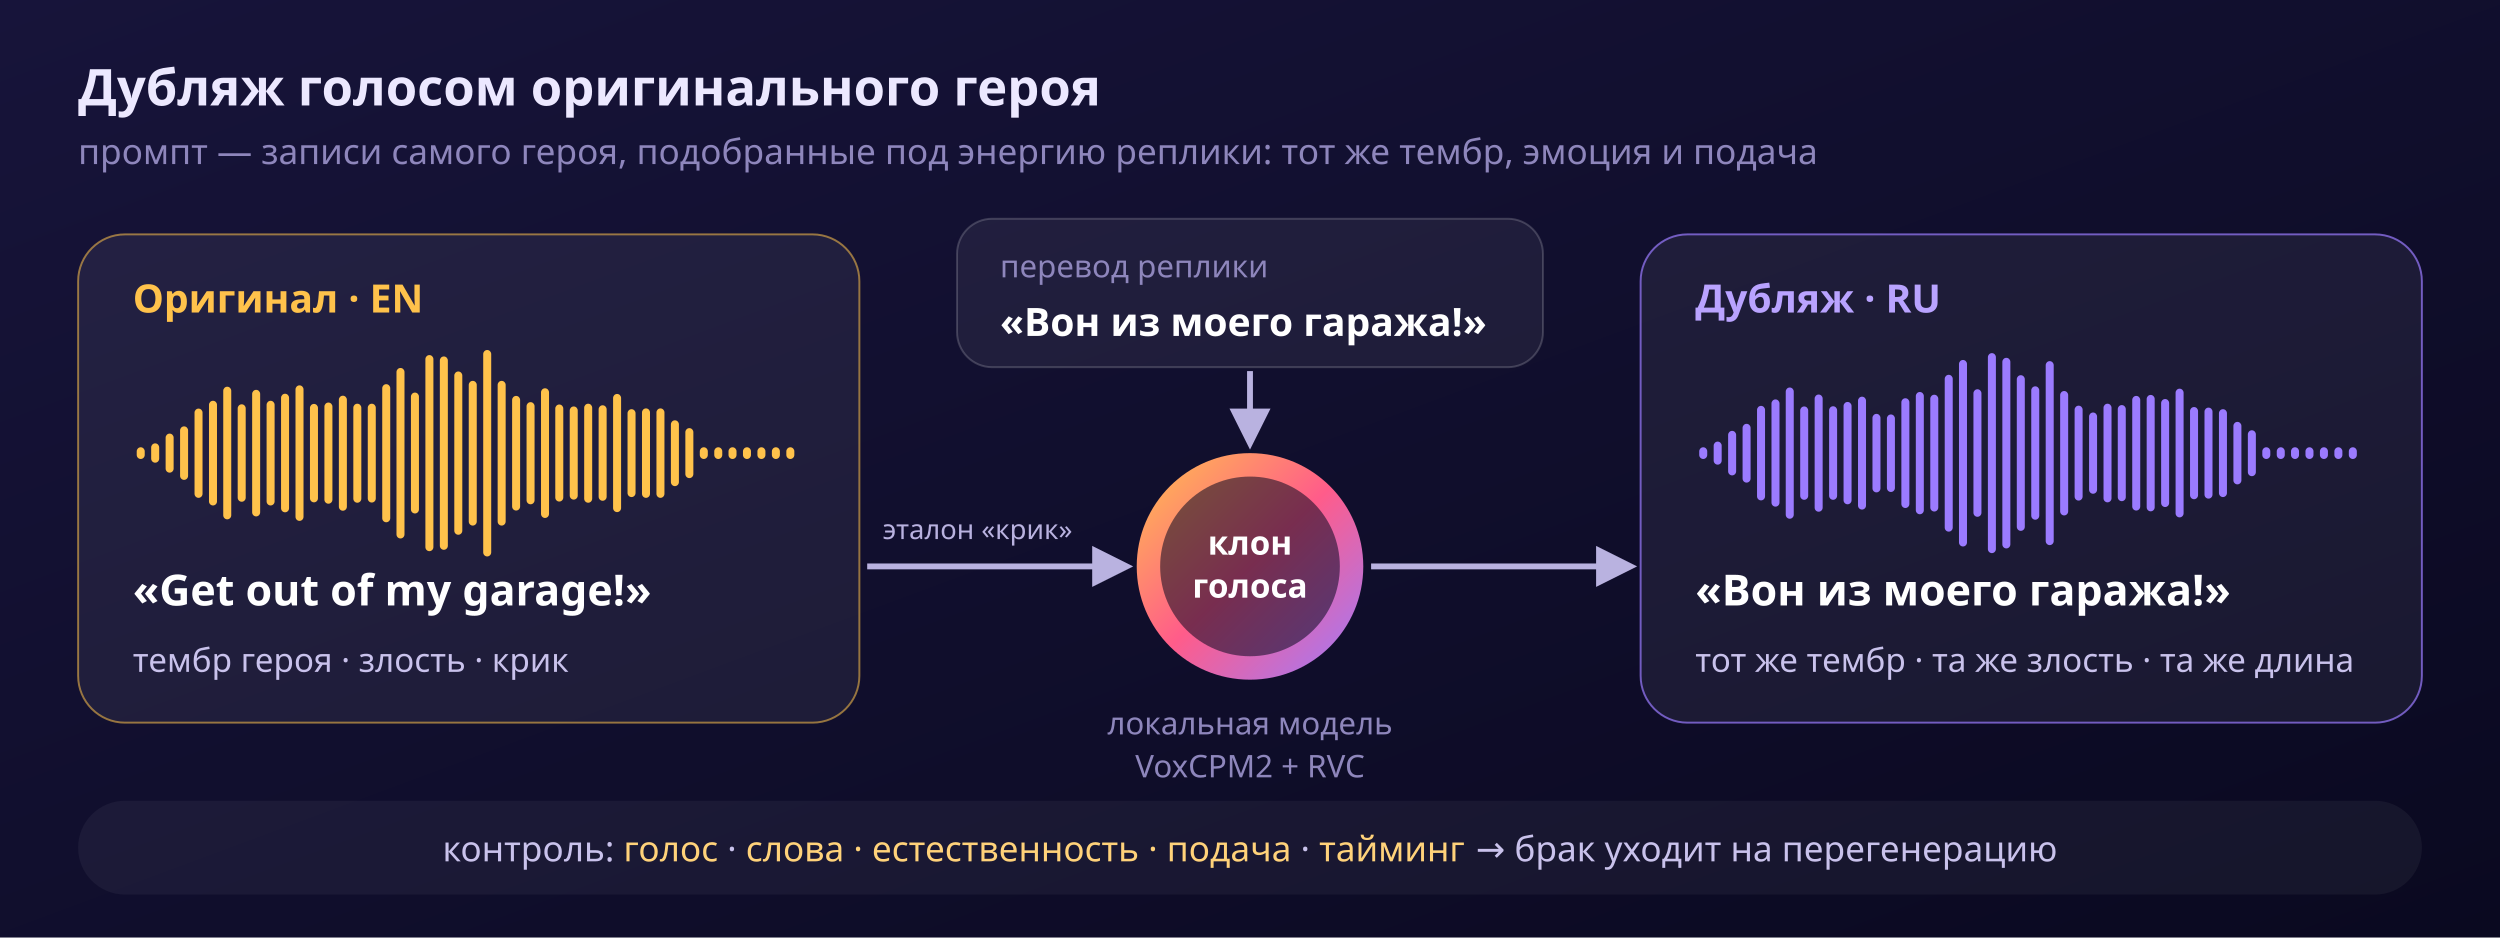
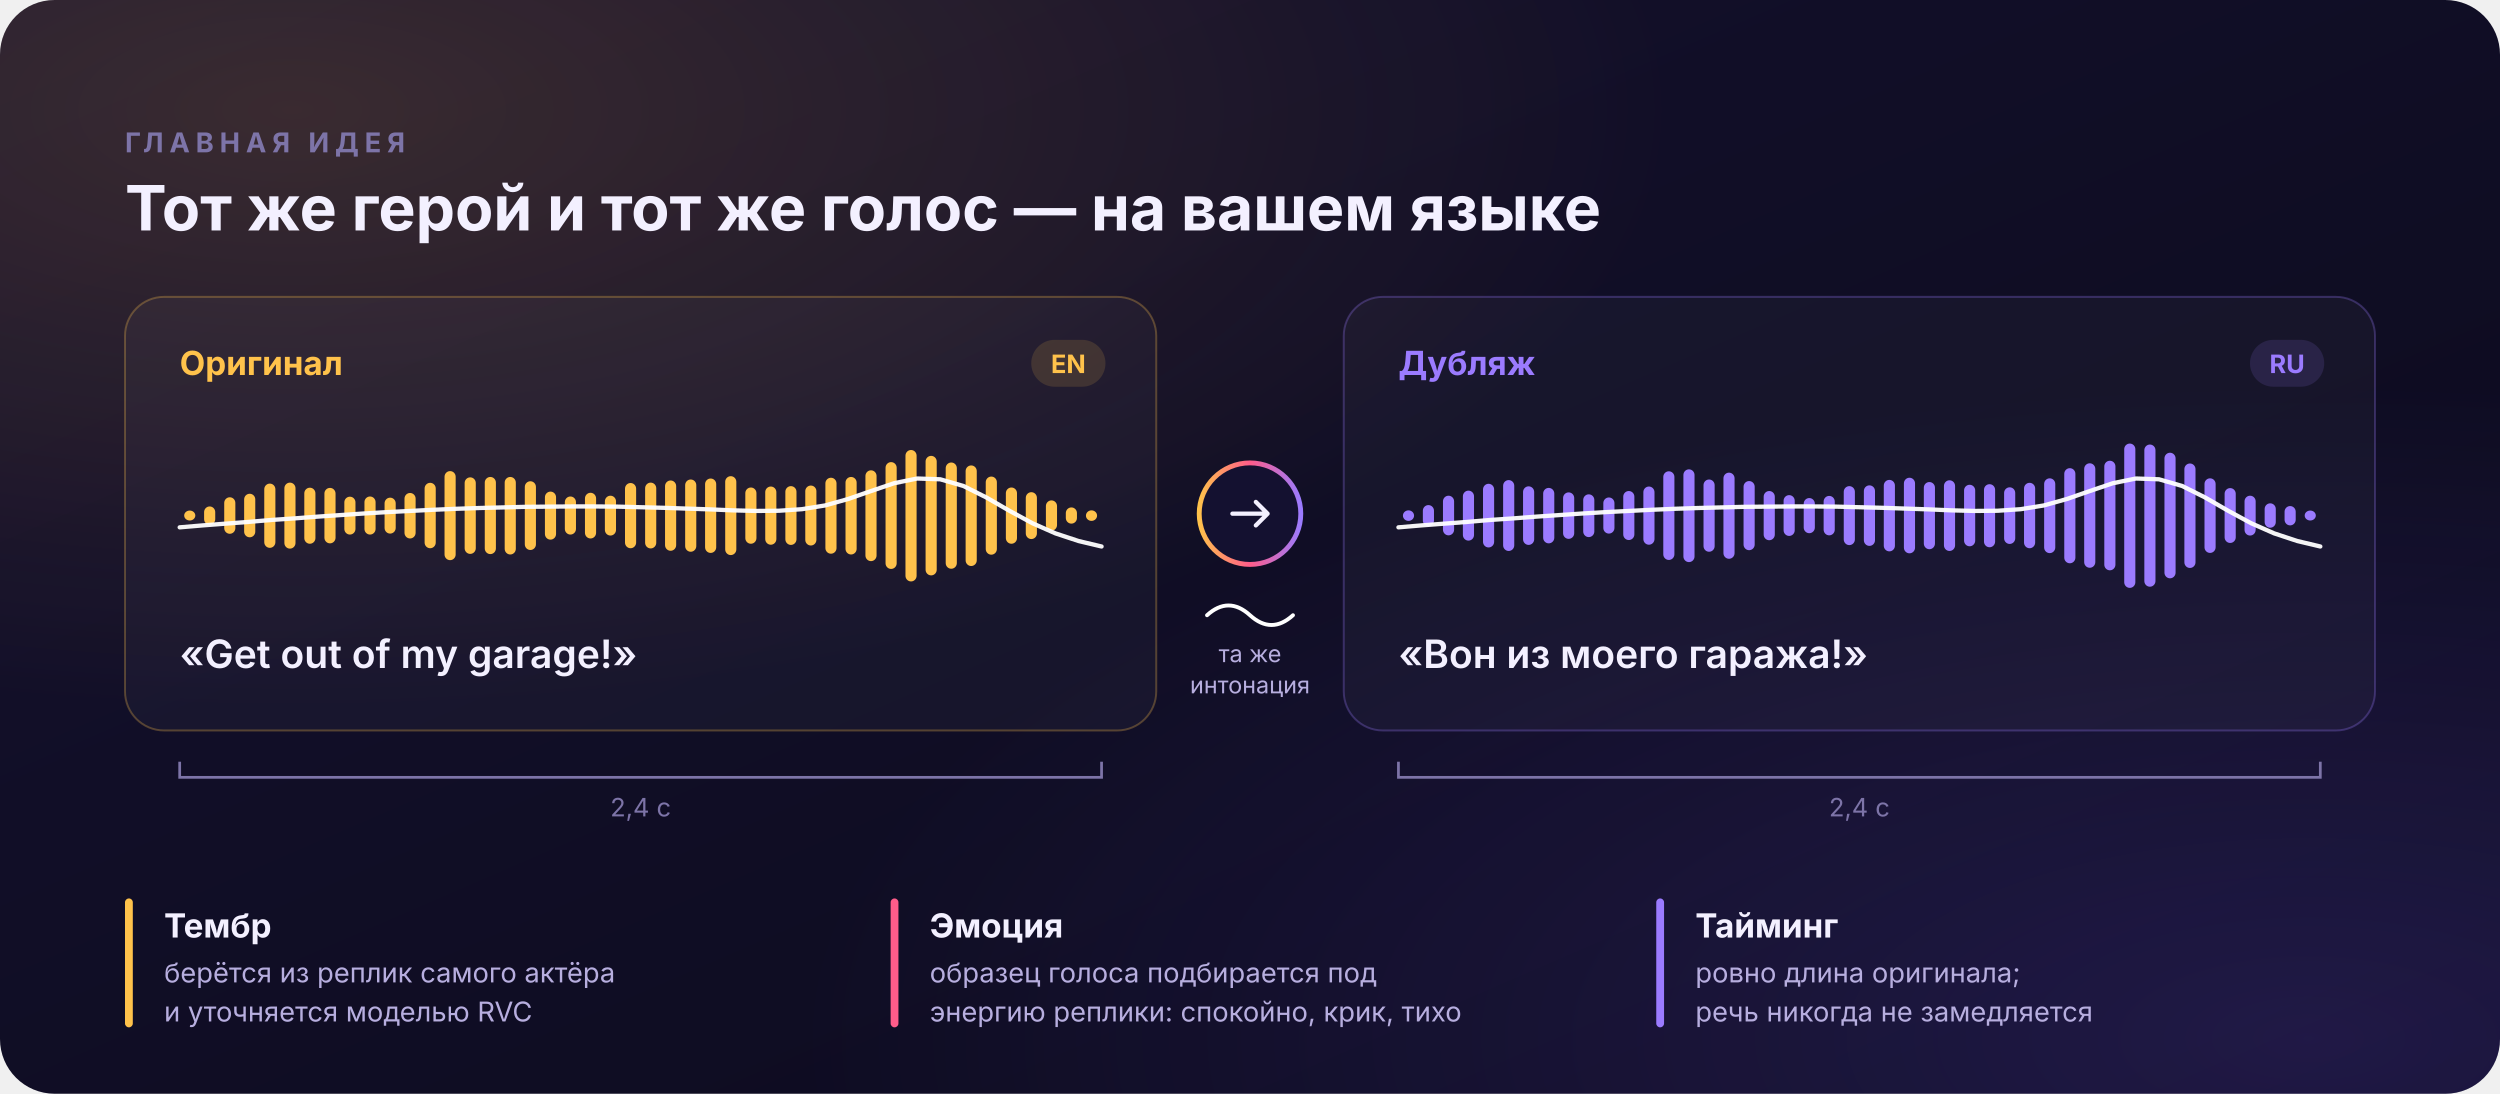
- <svg xmlns="http://www.w3.org/2000/svg" viewBox="0 0 1280 480" width="1280" height="480" role="img" aria-labelledby="t">
+ <svg xmlns="http://www.w3.org/2000/svg" viewBox="0 0 1280 560" width="1280" height="560" role="img" aria-labelledby="t">
  <defs>
    <linearGradient id="bg" x1="0" y1="0" x2="1" y2="1">
-       <stop offset="0" stop-color="#17143A" />
-       <stop offset="1" stop-color="#0A0920" />
+       <stop offset="0" stop-color="#15112E" />
+       <stop offset="1" stop-color="#0B0A1C" />
    </linearGradient>
-     <linearGradient id="core" x1="0" y1="0" x2="1" y2="1">
+     <radialGradient id="glowA" cx="0.12" cy="0.1" r="0.55">
+       <stop offset="0" stop-color="#FFB547" stop-opacity="0.16" />
+       <stop offset="1" stop-color="#FFB547" stop-opacity="0" />
+     </radialGradient>
+     <radialGradient id="glowB" cx="0.92" cy="0.95" r="0.6">
+       <stop offset="0" stop-color="#7C5CFF" stop-opacity="0.18" />
+       <stop offset="1" stop-color="#7C5CFF" stop-opacity="0" />
+     </radialGradient>
+     <linearGradient id="track" x1="0" y1="0" x2="1" y2="0">
      <stop offset="0" stop-color="#FFC24B" />
      <stop offset="0.5" stop-color="#FF5C8A" />
      <stop offset="1" stop-color="#9B7BFF" />
    </linearGradient>
-     <marker id="arrow" viewBox="0 0 10 10" refX="8" refY="5" markerWidth="7" markerHeight="7" orient="auto">
-       <path d="M0 0 L10 5 L0 10 z" fill="#B9B2E0" />
-     </marker>
  </defs>
-   <rect width="1280" height="480" fill="url(#bg)" />
-   <g font-family="Segoe UI, sans-serif">
-     <text x="40" y="54" font-size="26" font-weight="700" fill="#ECE8FF">Дубляж голосом оригинального героя</text>
-     <text x="40" y="84" font-size="18" fill="#8E86BC">промпт — записи самого героя, подобранные под энергию реплики: тот же тембр, эмоция и подача</text>
-     <rect x="40" y="120" width="400" height="250" rx="24" fill="#FFFFFF" fill-opacity="0.06" stroke="#FFC24B" stroke-opacity="0.55" />
-     <text x="68" y="160" font-size="20" font-weight="700" fill="#FFC24B">Оригинал · EN</text>
-     <rect x="70.0" y="229.0" width="4.1" height="6.0" rx="2.1" fill="#FFC24B" />
-     <rect x="77.4" y="227.0" width="4.1" height="9.9" rx="2.1" fill="#FFC24B" />
-     <rect x="84.8" y="222.0" width="4.1" height="20.0" rx="2.1" fill="#FFC24B" />
-     <rect x="92.2" y="218.3" width="4.1" height="27.4" rx="2.1" fill="#FFC24B" />
-     <rect x="99.6" y="209.2" width="4.1" height="45.7" rx="2.1" fill="#FFC24B" />
-     <rect x="107.0" y="205.2" width="4.1" height="53.6" rx="2.1" fill="#FFC24B" />
-     <rect x="114.3" y="198.0" width="4.1" height="67.9" rx="2.1" fill="#FFC24B" />
-     <rect x="121.7" y="207.0" width="4.1" height="49.9" rx="2.1" fill="#FFC24B" />
-     <rect x="129.1" y="199.6" width="4.1" height="64.8" rx="2.1" fill="#FFC24B" />
-     <rect x="136.5" y="205.2" width="4.1" height="53.6" rx="2.1" fill="#FFC24B" />
-     <rect x="143.9" y="201.6" width="4.1" height="60.7" rx="2.1" fill="#FFC24B" />
-     <rect x="151.3" y="197.3" width="4.1" height="69.4" rx="2.1" fill="#FFC24B" />
-     <rect x="158.7" y="206.8" width="4.1" height="50.4" rx="2.1" fill="#FFC24B" />
-     <rect x="166.1" y="206.1" width="4.1" height="51.8" rx="2.1" fill="#FFC24B" />
-     <rect x="173.5" y="202.6" width="4.1" height="58.9" rx="2.1" fill="#FFC24B" />
-     <rect x="180.9" y="206.7" width="4.1" height="50.7" rx="2.1" fill="#FFC24B" />
-     <rect x="188.3" y="206.7" width="4.1" height="50.6" rx="2.1" fill="#FFC24B" />
-     <rect x="195.7" y="196.7" width="4.1" height="70.7" rx="2.1" fill="#FFC24B" />
-     <rect x="203.0" y="188.4" width="4.1" height="87.3" rx="2.1" fill="#FFC24B" />
-     <rect x="210.4" y="201.0" width="4.1" height="61.9" rx="2.1" fill="#FFC24B" />
-     <rect x="217.8" y="181.8" width="4.1" height="100.4" rx="2.1" fill="#FFC24B" />
-     <rect x="225.2" y="182.5" width="4.1" height="99.0" rx="2.1" fill="#FFC24B" />
-     <rect x="232.6" y="190.2" width="4.1" height="83.6" rx="2.1" fill="#FFC24B" />
-     <rect x="240.0" y="195.0" width="4.1" height="74.1" rx="2.1" fill="#FFC24B" />
-     <rect x="247.4" y="179.2" width="4.1" height="105.7" rx="2.1" fill="#FFC24B" />
-     <rect x="254.8" y="195.0" width="4.1" height="74.1" rx="2.1" fill="#FFC24B" />
-     <rect x="262.2" y="202.7" width="4.1" height="58.7" rx="2.1" fill="#FFC24B" />
-     <rect x="269.6" y="205.9" width="4.1" height="52.3" rx="2.1" fill="#FFC24B" />
-     <rect x="277.0" y="198.8" width="4.1" height="66.4" rx="2.1" fill="#FFC24B" />
-     <rect x="284.3" y="207.1" width="4.1" height="49.7" rx="2.1" fill="#FFC24B" />
-     <rect x="291.7" y="208.1" width="4.1" height="47.7" rx="2.1" fill="#FFC24B" />
-     <rect x="299.1" y="206.7" width="4.1" height="50.7" rx="2.1" fill="#FFC24B" />
-     <rect x="306.5" y="207.5" width="4.1" height="48.9" rx="2.1" fill="#FFC24B" />
-     <rect x="313.9" y="201.7" width="4.1" height="60.5" rx="2.1" fill="#FFC24B" />
-     <rect x="321.3" y="209.5" width="4.1" height="45.0" rx="2.1" fill="#FFC24B" />
-     <rect x="328.7" y="209.1" width="4.1" height="45.8" rx="2.1" fill="#FFC24B" />
-     <rect x="336.1" y="209.1" width="4.1" height="45.8" rx="2.1" fill="#FFC24B" />
-     <rect x="343.5" y="215.2" width="4.1" height="33.7" rx="2.1" fill="#FFC24B" />
-     <rect x="350.9" y="219.2" width="4.1" height="25.6" rx="2.1" fill="#FFC24B" />
-     <rect x="358.3" y="229.0" width="4.1" height="6.0" rx="2.1" fill="#FFC24B" />
-     <rect x="365.7" y="229.0" width="4.1" height="6.0" rx="2.1" fill="#FFC24B" />
-     <rect x="373.0" y="229.0" width="4.1" height="6.0" rx="2.1" fill="#FFC24B" />
-     <rect x="380.4" y="229.0" width="4.1" height="6.0" rx="2.1" fill="#FFC24B" />
-     <rect x="387.8" y="229.0" width="4.1" height="6.0" rx="2.1" fill="#FFC24B" />
-     <rect x="395.2" y="229.0" width="4.1" height="6.0" rx="2.1" fill="#FFC24B" />
-     <rect x="402.6" y="229.0" width="4.1" height="6.0" rx="2.1" fill="#FFC24B" />
-     <text x="68" y="310" font-size="22" font-weight="600" fill="#FFFFFF">«Get out of my garage!»</text>
-     <text x="68" y="344" font-size="17" fill="#C9C2EC">тембр героя · злость · крик</text>
-     <rect x="490" y="112" width="300" height="76" rx="18" fill="#FFFFFF" fill-opacity="0.06" stroke="#FFFFFF" stroke-opacity="0.18" />
-     <text x="512" y="142" font-size="16" fill="#8E86BC">перевод реплики</text>
-     <text x="512" y="172" font-size="20" font-weight="600" fill="#FFFFFF">«Вон из моего гаража!»</text>
-     <path d="M640 190 V226" stroke="#B9B2E0" stroke-width="3" fill="none" marker-end="url(#arrow)" />
-     <circle cx="640" cy="290" r="58" fill="url(#core)" />
-     <circle cx="640" cy="290" r="46" fill="#0A0920" fill-opacity="0.55" />
-     <text x="640" y="284" font-size="17" font-weight="700" fill="#FFFFFF" text-anchor="middle">клон</text>
-     <text x="640" y="306" font-size="17" font-weight="700" fill="#FFFFFF" text-anchor="middle">голоса</text>
-     <text x="640" y="376" font-size="16" fill="#8E86BC" text-anchor="middle">локальная модель</text>
-     <text x="640" y="398" font-size="16" fill="#8E86BC" text-anchor="middle">VoxCPM2 + RVC</text>
-     <path d="M444 290 H576" stroke="#B9B2E0" stroke-width="3" fill="none" marker-end="url(#arrow)" />
-     <text x="452" y="276" font-size="14" fill="#B9B2E0">эталон «крик»</text>
-     <path d="M702 290 H834" stroke="#B9B2E0" stroke-width="3" fill="none" marker-end="url(#arrow)" />
-     <rect x="840" y="120" width="400" height="250" rx="24" fill="#FFFFFF" fill-opacity="0.06" stroke="#9B7BFF" stroke-opacity="0.7" />
-     <text x="868" y="160" font-size="20" font-weight="700" fill="#B9A3FF">Дубляж · RU</text>
-     <rect x="870.0" y="229.0" width="4.1" height="6.0" rx="2.1" fill="#9B7BFF" />
-     <rect x="877.4" y="226.1" width="4.1" height="11.8" rx="2.1" fill="#9B7BFF" />
-     <rect x="884.8" y="220.6" width="4.1" height="22.8" rx="2.1" fill="#9B7BFF" />
-     <rect x="892.2" y="217.0" width="4.1" height="30.1" rx="2.1" fill="#9B7BFF" />
-     <rect x="899.6" y="207.8" width="4.1" height="48.4" rx="2.1" fill="#9B7BFF" />
-     <rect x="907.0" y="204.5" width="4.1" height="54.9" rx="2.1" fill="#9B7BFF" />
-     <rect x="914.3" y="198.4" width="4.1" height="67.2" rx="2.1" fill="#9B7BFF" />
-     <rect x="921.7" y="208.1" width="4.1" height="47.8" rx="2.1" fill="#9B7BFF" />
-     <rect x="929.1" y="202.0" width="4.1" height="60.0" rx="2.1" fill="#9B7BFF" />
-     <rect x="936.5" y="208.0" width="4.1" height="47.9" rx="2.1" fill="#9B7BFF" />
-     <rect x="943.9" y="205.8" width="4.1" height="52.4" rx="2.1" fill="#9B7BFF" />
-     <rect x="951.3" y="203.1" width="4.1" height="57.8" rx="2.1" fill="#9B7BFF" />
-     <rect x="958.7" y="211.9" width="4.1" height="40.2" rx="2.1" fill="#9B7BFF" />
-     <rect x="966.1" y="212.2" width="4.1" height="39.7" rx="2.1" fill="#9B7BFF" />
-     <rect x="973.5" y="203.9" width="4.1" height="56.2" rx="2.1" fill="#9B7BFF" />
-     <rect x="980.9" y="200.7" width="4.1" height="62.6" rx="2.1" fill="#9B7BFF" />
-     <rect x="988.3" y="202.1" width="4.1" height="59.8" rx="2.1" fill="#9B7BFF" />
-     <rect x="995.7" y="191.9" width="4.1" height="80.3" rx="2.1" fill="#9B7BFF" />
-     <rect x="1003.0" y="184.3" width="4.1" height="95.5" rx="2.1" fill="#9B7BFF" />
-     <rect x="1010.4" y="199.3" width="4.1" height="65.3" rx="2.1" fill="#9B7BFF" />
-     <rect x="1017.8" y="180.8" width="4.1" height="102.4" rx="2.1" fill="#9B7BFF" />
-     <rect x="1025.2" y="183.2" width="4.1" height="97.6" rx="2.1" fill="#9B7BFF" />
-     <rect x="1032.6" y="192.1" width="4.1" height="79.7" rx="2.1" fill="#9B7BFF" />
-     <rect x="1040.0" y="197.8" width="4.1" height="68.3" rx="2.1" fill="#9B7BFF" />
-     <rect x="1047.4" y="184.9" width="4.1" height="94.2" rx="2.1" fill="#9B7BFF" />
-     <rect x="1054.8" y="200.2" width="4.1" height="63.7" rx="2.1" fill="#9B7BFF" />
-     <rect x="1062.2" y="207.7" width="4.1" height="48.6" rx="2.1" fill="#9B7BFF" />
-     <rect x="1069.6" y="211.2" width="4.1" height="41.6" rx="2.1" fill="#9B7BFF" />
-     <rect x="1077.0" y="206.7" width="4.1" height="50.5" rx="2.1" fill="#9B7BFF" />
-     <rect x="1084.3" y="207.4" width="4.1" height="49.2" rx="2.1" fill="#9B7BFF" />
-     <rect x="1091.7" y="202.7" width="4.1" height="58.7" rx="2.1" fill="#9B7BFF" />
-     <rect x="1099.1" y="202.2" width="4.1" height="59.6" rx="2.1" fill="#9B7BFF" />
-     <rect x="1106.5" y="204.3" width="4.1" height="55.3" rx="2.1" fill="#9B7BFF" />
-     <rect x="1113.9" y="199.0" width="4.1" height="65.9" rx="2.1" fill="#9B7BFF" />
-     <rect x="1121.3" y="208.4" width="4.1" height="47.2" rx="2.1" fill="#9B7BFF" />
-     <rect x="1128.7" y="208.7" width="4.1" height="46.6" rx="2.1" fill="#9B7BFF" />
-     <rect x="1136.1" y="209.5" width="4.1" height="45.0" rx="2.1" fill="#9B7BFF" />
-     <rect x="1143.5" y="216.0" width="4.1" height="32.0" rx="2.1" fill="#9B7BFF" />
-     <rect x="1150.9" y="220.3" width="4.1" height="23.5" rx="2.1" fill="#9B7BFF" />
-     <rect x="1158.3" y="229.0" width="4.1" height="6.0" rx="2.1" fill="#9B7BFF" />
-     <rect x="1165.7" y="229.0" width="4.1" height="6.0" rx="2.1" fill="#9B7BFF" />
-     <rect x="1173.0" y="229.0" width="4.1" height="6.0" rx="2.1" fill="#9B7BFF" />
-     <rect x="1180.4" y="229.0" width="4.1" height="6.0" rx="2.1" fill="#9B7BFF" />
-     <rect x="1187.8" y="229.0" width="4.1" height="6.0" rx="2.1" fill="#9B7BFF" />
-     <rect x="1195.2" y="229.0" width="4.1" height="6.0" rx="2.1" fill="#9B7BFF" />
-     <rect x="1202.6" y="229.0" width="4.1" height="6.0" rx="2.1" fill="#9B7BFF" />
-     <text x="868" y="310" font-size="22" font-weight="600" fill="#FFFFFF">«Вон из моего гаража!»</text>
-     <text x="868" y="344" font-size="17" fill="#C9C2EC">тот же тембр · та же злость · та же длина</text>
-     <rect x="40" y="410" width="1200" height="48" rx="24" fill="#FFFFFF" fill-opacity="0.05" />
-     <text x="640" y="441" font-size="18" fill="#C9C2EC" text-anchor="middle">контроль: <tspan fill="#FFD27A">голос</tspan> · <tspan fill="#FFD27A">слова · естественность · подача</tspan> · <tspan fill="#FFD27A">тайминг</tspan> → брак уходит на перегенерацию</text>
+   <rect width="1280" height="560" rx="28" fill="url(#bg)" />
+   <rect width="1280" height="560" rx="28" fill="url(#glowA)" />
+   <rect width="1280" height="560" rx="28" fill="url(#glowB)" />
+   <g font-family="Segoe UI, Inter, Helvetica Neue, Arial, sans-serif">
+     <text x="64" y="78" font-size="14" font-weight="700" letter-spacing="3" fill="#7D74A8">ГЛАВНАЯ ИДЕЯ</text>
+     <text x="64" y="118" font-size="32" font-weight="700" fill="#F3F0FF">Тот же герой и тот же голос — на вашем языке</text>
+     <rect x="64" y="152" width="528" height="222" rx="20" fill="#FFFFFF" fill-opacity="0.035" stroke="#FFC24B" stroke-opacity="0.28" />
+     <text x="92" y="192" font-size="17" font-weight="700" fill="#FFC24B">Оригинал</text>
+     <rect x="528" y="174" width="38" height="24" rx="12" fill="#FFC24B" fill-opacity="0.14" />
+     <text x="547" y="191" font-size="13" font-weight="700" fill="#FFC24B" text-anchor="middle">EN</text>
+     <rect x="94.3" y="261.4" width="5.7" height="5.1" rx="2.9" fill="#FFC24B" />
+     <rect x="104.5" y="259.3" width="5.7" height="9.4" rx="2.9" fill="#FFC24B" />
+     <rect x="114.8" y="254.6" width="5.7" height="18.7" rx="2.9" fill="#FFC24B" />
+     <rect x="125.0" y="252.8" width="5.7" height="22.3" rx="2.9" fill="#FFC24B" />
+     <rect x="135.3" y="247.6" width="5.7" height="32.9" rx="2.9" fill="#FFC24B" />
+     <rect x="145.6" y="247.1" width="5.7" height="33.8" rx="2.9" fill="#FFC24B" />
+     <rect x="155.8" y="249.7" width="5.7" height="28.7" rx="2.9" fill="#FFC24B" />
+     <rect x="166.1" y="249.8" width="5.7" height="28.4" rx="2.9" fill="#FFC24B" />
+     <rect x="176.3" y="254.3" width="5.7" height="19.4" rx="2.9" fill="#FFC24B" />
+     <rect x="186.6" y="254.2" width="5.7" height="19.5" rx="2.9" fill="#FFC24B" />
+     <rect x="196.9" y="254.8" width="5.7" height="18.4" rx="2.9" fill="#FFC24B" />
+     <rect x="207.1" y="252.4" width="5.7" height="23.3" rx="2.9" fill="#FFC24B" />
+     <rect x="217.4" y="247.2" width="5.7" height="33.5" rx="2.9" fill="#FFC24B" />
+     <rect x="227.6" y="241.2" width="5.7" height="45.6" rx="2.9" fill="#FFC24B" />
+     <rect x="237.9" y="244.4" width="5.7" height="39.2" rx="2.9" fill="#FFC24B" />
+     <rect x="248.2" y="244.2" width="5.7" height="39.5" rx="2.9" fill="#FFC24B" />
+     <rect x="258.4" y="244.2" width="5.7" height="39.7" rx="2.9" fill="#FFC24B" />
+     <rect x="268.7" y="246.4" width="5.7" height="35.2" rx="2.9" fill="#FFC24B" />
+     <rect x="279.0" y="251.7" width="5.7" height="24.6" rx="2.9" fill="#FFC24B" />
+     <rect x="289.2" y="254.2" width="5.7" height="19.5" rx="2.9" fill="#FFC24B" />
+     <rect x="299.5" y="252.3" width="5.7" height="23.4" rx="2.9" fill="#FFC24B" />
+     <rect x="309.7" y="253.8" width="5.7" height="20.4" rx="2.9" fill="#FFC24B" />
+     <rect x="320.0" y="247.3" width="5.7" height="33.4" rx="2.9" fill="#FFC24B" />
+     <rect x="330.3" y="247.1" width="5.7" height="33.7" rx="2.9" fill="#FFC24B" />
+     <rect x="340.5" y="246.0" width="5.7" height="36.0" rx="2.9" fill="#FFC24B" />
+     <rect x="350.8" y="245.5" width="5.7" height="37.0" rx="2.9" fill="#FFC24B" />
+     <rect x="361.0" y="245.0" width="5.7" height="38.1" rx="2.9" fill="#FFC24B" />
+     <rect x="371.3" y="243.8" width="5.7" height="40.4" rx="2.9" fill="#FFC24B" />
+     <rect x="381.6" y="249.6" width="5.7" height="28.8" rx="2.9" fill="#FFC24B" />
+     <rect x="391.8" y="249.1" width="5.7" height="29.8" rx="2.9" fill="#FFC24B" />
+     <rect x="402.1" y="248.9" width="5.7" height="30.1" rx="2.9" fill="#FFC24B" />
+     <rect x="412.3" y="248.6" width="5.7" height="30.7" rx="2.9" fill="#FFC24B" />
+     <rect x="422.6" y="244.6" width="5.7" height="38.9" rx="2.9" fill="#FFC24B" />
+     <rect x="432.9" y="244.2" width="5.7" height="39.7" rx="2.9" fill="#FFC24B" />
+     <rect x="443.1" y="240.8" width="5.7" height="46.5" rx="2.9" fill="#FFC24B" />
+     <rect x="453.4" y="236.6" width="5.7" height="54.7" rx="2.9" fill="#FFC24B" />
+     <rect x="463.6" y="230.4" width="5.7" height="67.3" rx="2.9" fill="#FFC24B" />
+     <rect x="473.9" y="233.4" width="5.7" height="61.2" rx="2.9" fill="#FFC24B" />
+     <rect x="484.2" y="236.8" width="5.7" height="54.4" rx="2.9" fill="#FFC24B" />
+     <rect x="494.4" y="238.3" width="5.7" height="51.5" rx="2.9" fill="#FFC24B" />
+     <rect x="504.7" y="244.0" width="5.7" height="40.0" rx="2.9" fill="#FFC24B" />
+     <rect x="515.0" y="249.6" width="5.7" height="28.8" rx="2.9" fill="#FFC24B" />
+     <rect x="525.2" y="252.0" width="5.7" height="24.0" rx="2.9" fill="#FFC24B" />
+     <rect x="535.5" y="256.2" width="5.7" height="15.5" rx="2.9" fill="#FFC24B" />
+     <rect x="545.7" y="259.8" width="5.7" height="8.3" rx="2.9" fill="#FFC24B" />
+     <rect x="556.0" y="261.3" width="5.7" height="5.4" rx="2.9" fill="#FFC24B" />
+     <path d="M92.0 270.0 L103.8 269.0 L115.6 268.1 L127.4 267.2 L139.2 266.2 L151.0 265.4 L162.8 264.5 L174.6 263.7 L186.4 262.9 L198.2 262.2 L210.0 261.6 L221.8 261.0 L233.6 260.5 L245.4 260.1 L257.2 259.8 L269.0 259.5 L280.8 259.4 L292.6 259.3 L304.4 259.3 L316.2 259.4 L328.0 259.7 L339.8 260.0 L351.6 260.4 L363.4 260.8 L375.2 261.3 L387.0 261.6 L398.8 261.5 L410.6 260.7 L422.4 258.8 L434.2 255.5 L446.0 251.4 L457.8 247.4 L469.6 245.0 L481.4 245.4 L493.2 248.8 L505.0 254.7 L516.8 261.5 L528.6 267.9 L540.4 273.1 L552.2 277.0 L564.0 279.8" fill="none" stroke="#FFFFFF" stroke-width="2.2" stroke-linecap="round" stroke-linejoin="round" stroke-opacity="0.95" />
+     <text x="92" y="342" font-size="20" font-weight="600" fill="#F3F0FF">«Get out of my garage!»</text>
+     <path d="M92 390 v8 H564 v-8" fill="none" stroke="#7D74A8" stroke-width="1.4" />
+     <text x="328.0" y="418" font-size="13" fill="#7D74A8" text-anchor="middle">2,4 с</text>
+     <rect x="688" y="152" width="528" height="222" rx="20" fill="#FFFFFF" fill-opacity="0.035" stroke="#9B7BFF" stroke-opacity="0.28" />
+     <text x="716" y="192" font-size="17" font-weight="700" fill="#9B7BFF">Дубляж</text>
+     <rect x="1152" y="174" width="38" height="24" rx="12" fill="#9B7BFF" fill-opacity="0.14" />
+     <text x="1171" y="191" font-size="13" font-weight="700" fill="#9B7BFF" text-anchor="middle">RU</text>
+     <rect x="718.3" y="261.3" width="5.7" height="5.4" rx="2.9" fill="#9B7BFF" />
+     <rect x="728.5" y="258.6" width="5.7" height="10.8" rx="2.9" fill="#9B7BFF" />
+     <rect x="738.8" y="253.8" width="5.7" height="20.3" rx="2.9" fill="#9B7BFF" />
+     <rect x="749.0" y="251.2" width="5.7" height="25.6" rx="2.9" fill="#9B7BFF" />
+     <rect x="759.3" y="247.7" width="5.7" height="32.6" rx="2.9" fill="#9B7BFF" />
+     <rect x="769.6" y="245.8" width="5.7" height="36.3" rx="2.9" fill="#9B7BFF" />
+     <rect x="779.8" y="249.0" width="5.7" height="30.0" rx="2.9" fill="#9B7BFF" />
+     <rect x="790.1" y="249.8" width="5.7" height="28.4" rx="2.9" fill="#9B7BFF" />
+     <rect x="800.3" y="252.1" width="5.7" height="23.8" rx="2.9" fill="#9B7BFF" />
+     <rect x="810.6" y="253.1" width="5.7" height="21.9" rx="2.9" fill="#9B7BFF" />
+     <rect x="820.9" y="254.7" width="5.7" height="18.5" rx="2.9" fill="#9B7BFF" />
+     <rect x="831.1" y="251.4" width="5.7" height="25.1" rx="2.9" fill="#9B7BFF" />
+     <rect x="841.4" y="249.1" width="5.7" height="29.8" rx="2.9" fill="#9B7BFF" />
+     <rect x="851.6" y="241.3" width="5.7" height="45.4" rx="2.9" fill="#9B7BFF" />
+     <rect x="861.9" y="240.3" width="5.7" height="47.5" rx="2.9" fill="#9B7BFF" />
+     <rect x="872.2" y="245.5" width="5.7" height="37.0" rx="2.9" fill="#9B7BFF" />
+     <rect x="882.4" y="242.0" width="5.7" height="44.1" rx="2.9" fill="#9B7BFF" />
+     <rect x="892.7" y="246.3" width="5.7" height="35.4" rx="2.9" fill="#9B7BFF" />
+     <rect x="903.0" y="251.4" width="5.7" height="25.2" rx="2.9" fill="#9B7BFF" />
+     <rect x="913.2" y="253.5" width="5.7" height="20.9" rx="2.9" fill="#9B7BFF" />
+     <rect x="923.5" y="255.0" width="5.7" height="18.0" rx="2.9" fill="#9B7BFF" />
+     <rect x="933.7" y="253.9" width="5.7" height="20.2" rx="2.9" fill="#9B7BFF" />
+     <rect x="944.0" y="248.9" width="5.7" height="30.2" rx="2.9" fill="#9B7BFF" />
+     <rect x="954.3" y="248.5" width="5.7" height="31.0" rx="2.9" fill="#9B7BFF" />
+     <rect x="964.5" y="245.7" width="5.7" height="36.6" rx="2.9" fill="#9B7BFF" />
+     <rect x="974.8" y="244.6" width="5.7" height="38.7" rx="2.9" fill="#9B7BFF" />
+     <rect x="985.0" y="246.8" width="5.7" height="34.4" rx="2.9" fill="#9B7BFF" />
+     <rect x="995.3" y="245.9" width="5.7" height="36.2" rx="2.9" fill="#9B7BFF" />
+     <rect x="1005.6" y="248.2" width="5.7" height="31.5" rx="2.9" fill="#9B7BFF" />
+     <rect x="1015.8" y="247.9" width="5.7" height="32.3" rx="2.9" fill="#9B7BFF" />
+     <rect x="1026.1" y="249.5" width="5.7" height="29.0" rx="2.9" fill="#9B7BFF" />
+     <rect x="1036.3" y="247.2" width="5.7" height="33.5" rx="2.9" fill="#9B7BFF" />
+     <rect x="1046.6" y="244.9" width="5.7" height="38.3" rx="2.9" fill="#9B7BFF" />
+     <rect x="1056.9" y="239.7" width="5.7" height="48.7" rx="2.9" fill="#9B7BFF" />
+     <rect x="1067.1" y="237.2" width="5.7" height="53.5" rx="2.9" fill="#9B7BFF" />
+     <rect x="1077.4" y="235.9" width="5.7" height="56.1" rx="2.9" fill="#9B7BFF" />
+     <rect x="1087.6" y="227.1" width="5.7" height="73.9" rx="2.9" fill="#9B7BFF" />
+     <rect x="1097.9" y="227.6" width="5.7" height="72.8" rx="2.9" fill="#9B7BFF" />
+     <rect x="1108.2" y="231.8" width="5.7" height="64.3" rx="2.9" fill="#9B7BFF" />
+     <rect x="1118.4" y="237.3" width="5.7" height="53.5" rx="2.9" fill="#9B7BFF" />
+     <rect x="1128.7" y="244.9" width="5.7" height="38.2" rx="2.9" fill="#9B7BFF" />
+     <rect x="1139.0" y="249.9" width="5.7" height="28.1" rx="2.9" fill="#9B7BFF" />
+     <rect x="1149.2" y="253.8" width="5.7" height="20.4" rx="2.9" fill="#9B7BFF" />
+     <rect x="1159.5" y="257.7" width="5.7" height="12.5" rx="2.9" fill="#9B7BFF" />
+     <rect x="1169.7" y="259.1" width="5.7" height="9.9" rx="2.9" fill="#9B7BFF" />
+     <rect x="1180.0" y="261.4" width="5.7" height="5.1" rx="2.9" fill="#9B7BFF" />
+     <path d="M716.0 270.0 L727.8 269.0 L739.6 268.1 L751.4 267.2 L763.2 266.2 L775.0 265.4 L786.8 264.5 L798.6 263.7 L810.4 262.9 L822.2 262.2 L834.0 261.6 L845.8 261.0 L857.6 260.5 L869.4 260.1 L881.2 259.8 L893.0 259.5 L904.8 259.4 L916.6 259.3 L928.4 259.3 L940.2 259.4 L952.0 259.7 L963.8 260.0 L975.6 260.4 L987.4 260.8 L999.2 261.3 L1011.0 261.6 L1022.8 261.5 L1034.6 260.7 L1046.4 258.8 L1058.2 255.5 L1070.0 251.4 L1081.8 247.4 L1093.6 245.0 L1105.4 245.4 L1117.2 248.8 L1129.0 254.7 L1140.8 261.5 L1152.6 267.9 L1164.4 273.1 L1176.2 277.0 L1188.0 279.8" fill="none" stroke="#FFFFFF" stroke-width="2.2" stroke-linecap="round" stroke-linejoin="round" stroke-opacity="0.95" />
+     <text x="716" y="342" font-size="20" font-weight="600" fill="#F3F0FF">«Вон из моего гаража!»</text>
+     <path d="M716 390 v8 H1188 v-8" fill="none" stroke="#7D74A8" stroke-width="1.4" />
+     <text x="952.0" y="418" font-size="13" fill="#7D74A8" text-anchor="middle">2,4 с</text>
+     <circle cx="640" cy="263.0" r="26" fill="#141130" stroke="url(#track)" stroke-width="2.5" />
+     <path d="M631 263.0 H649 M643 257.0 L649 263.0 L643 269.0" stroke="#F3F0FF" stroke-width="2.2" fill="none" stroke-linecap="round" stroke-linejoin="round" />
+     <path d="M618 315.0 q11 -10 22 0 t22 0" stroke="#FFFFFF" stroke-width="2" fill="none" stroke-linecap="round" />
+     <text x="640" y="339.0" font-size="12" fill="#B7AEDF" text-anchor="middle">та же</text>
+     <text x="640" y="355.0" font-size="12" fill="#B7AEDF" text-anchor="middle">интонация</text>
+     <rect x="64" y="460" width="4" height="66" rx="2" fill="#FFC24B" />
+     <text x="84" y="480" font-size="17" font-weight="700" fill="#F3F0FF">Тембр</text>
+     <text x="84" y="503" font-size="14" fill="#B7AEDF">берётся из реплик самого актёра</text>
+     <text x="84" y="523" font-size="14" fill="#B7AEDF">и уточняется моделью RVC</text>
+     <rect x="456" y="460" width="4" height="66" rx="2" fill="#FF5C8A" />
+     <text x="476" y="480" font-size="17" font-weight="700" fill="#F3F0FF">Эмоция</text>
+     <text x="476" y="503" font-size="14" fill="#B7AEDF">образец голоса подбирается под</text>
+     <text x="476" y="523" font-size="14" fill="#B7AEDF">энергию реплики: спокойно, крик, тихо</text>
+     <rect x="848" y="460" width="4" height="66" rx="2" fill="#9B7BFF" />
+     <text x="868" y="480" font-size="17" font-weight="700" fill="#F3F0FF">Тайминг</text>
+     <text x="868" y="503" font-size="14" fill="#B7AEDF">ровно длина оригинала;</text>
+     <text x="868" y="523" font-size="14" fill="#B7AEDF">речь никогда не замедляется</text>
  </g>
</svg>
